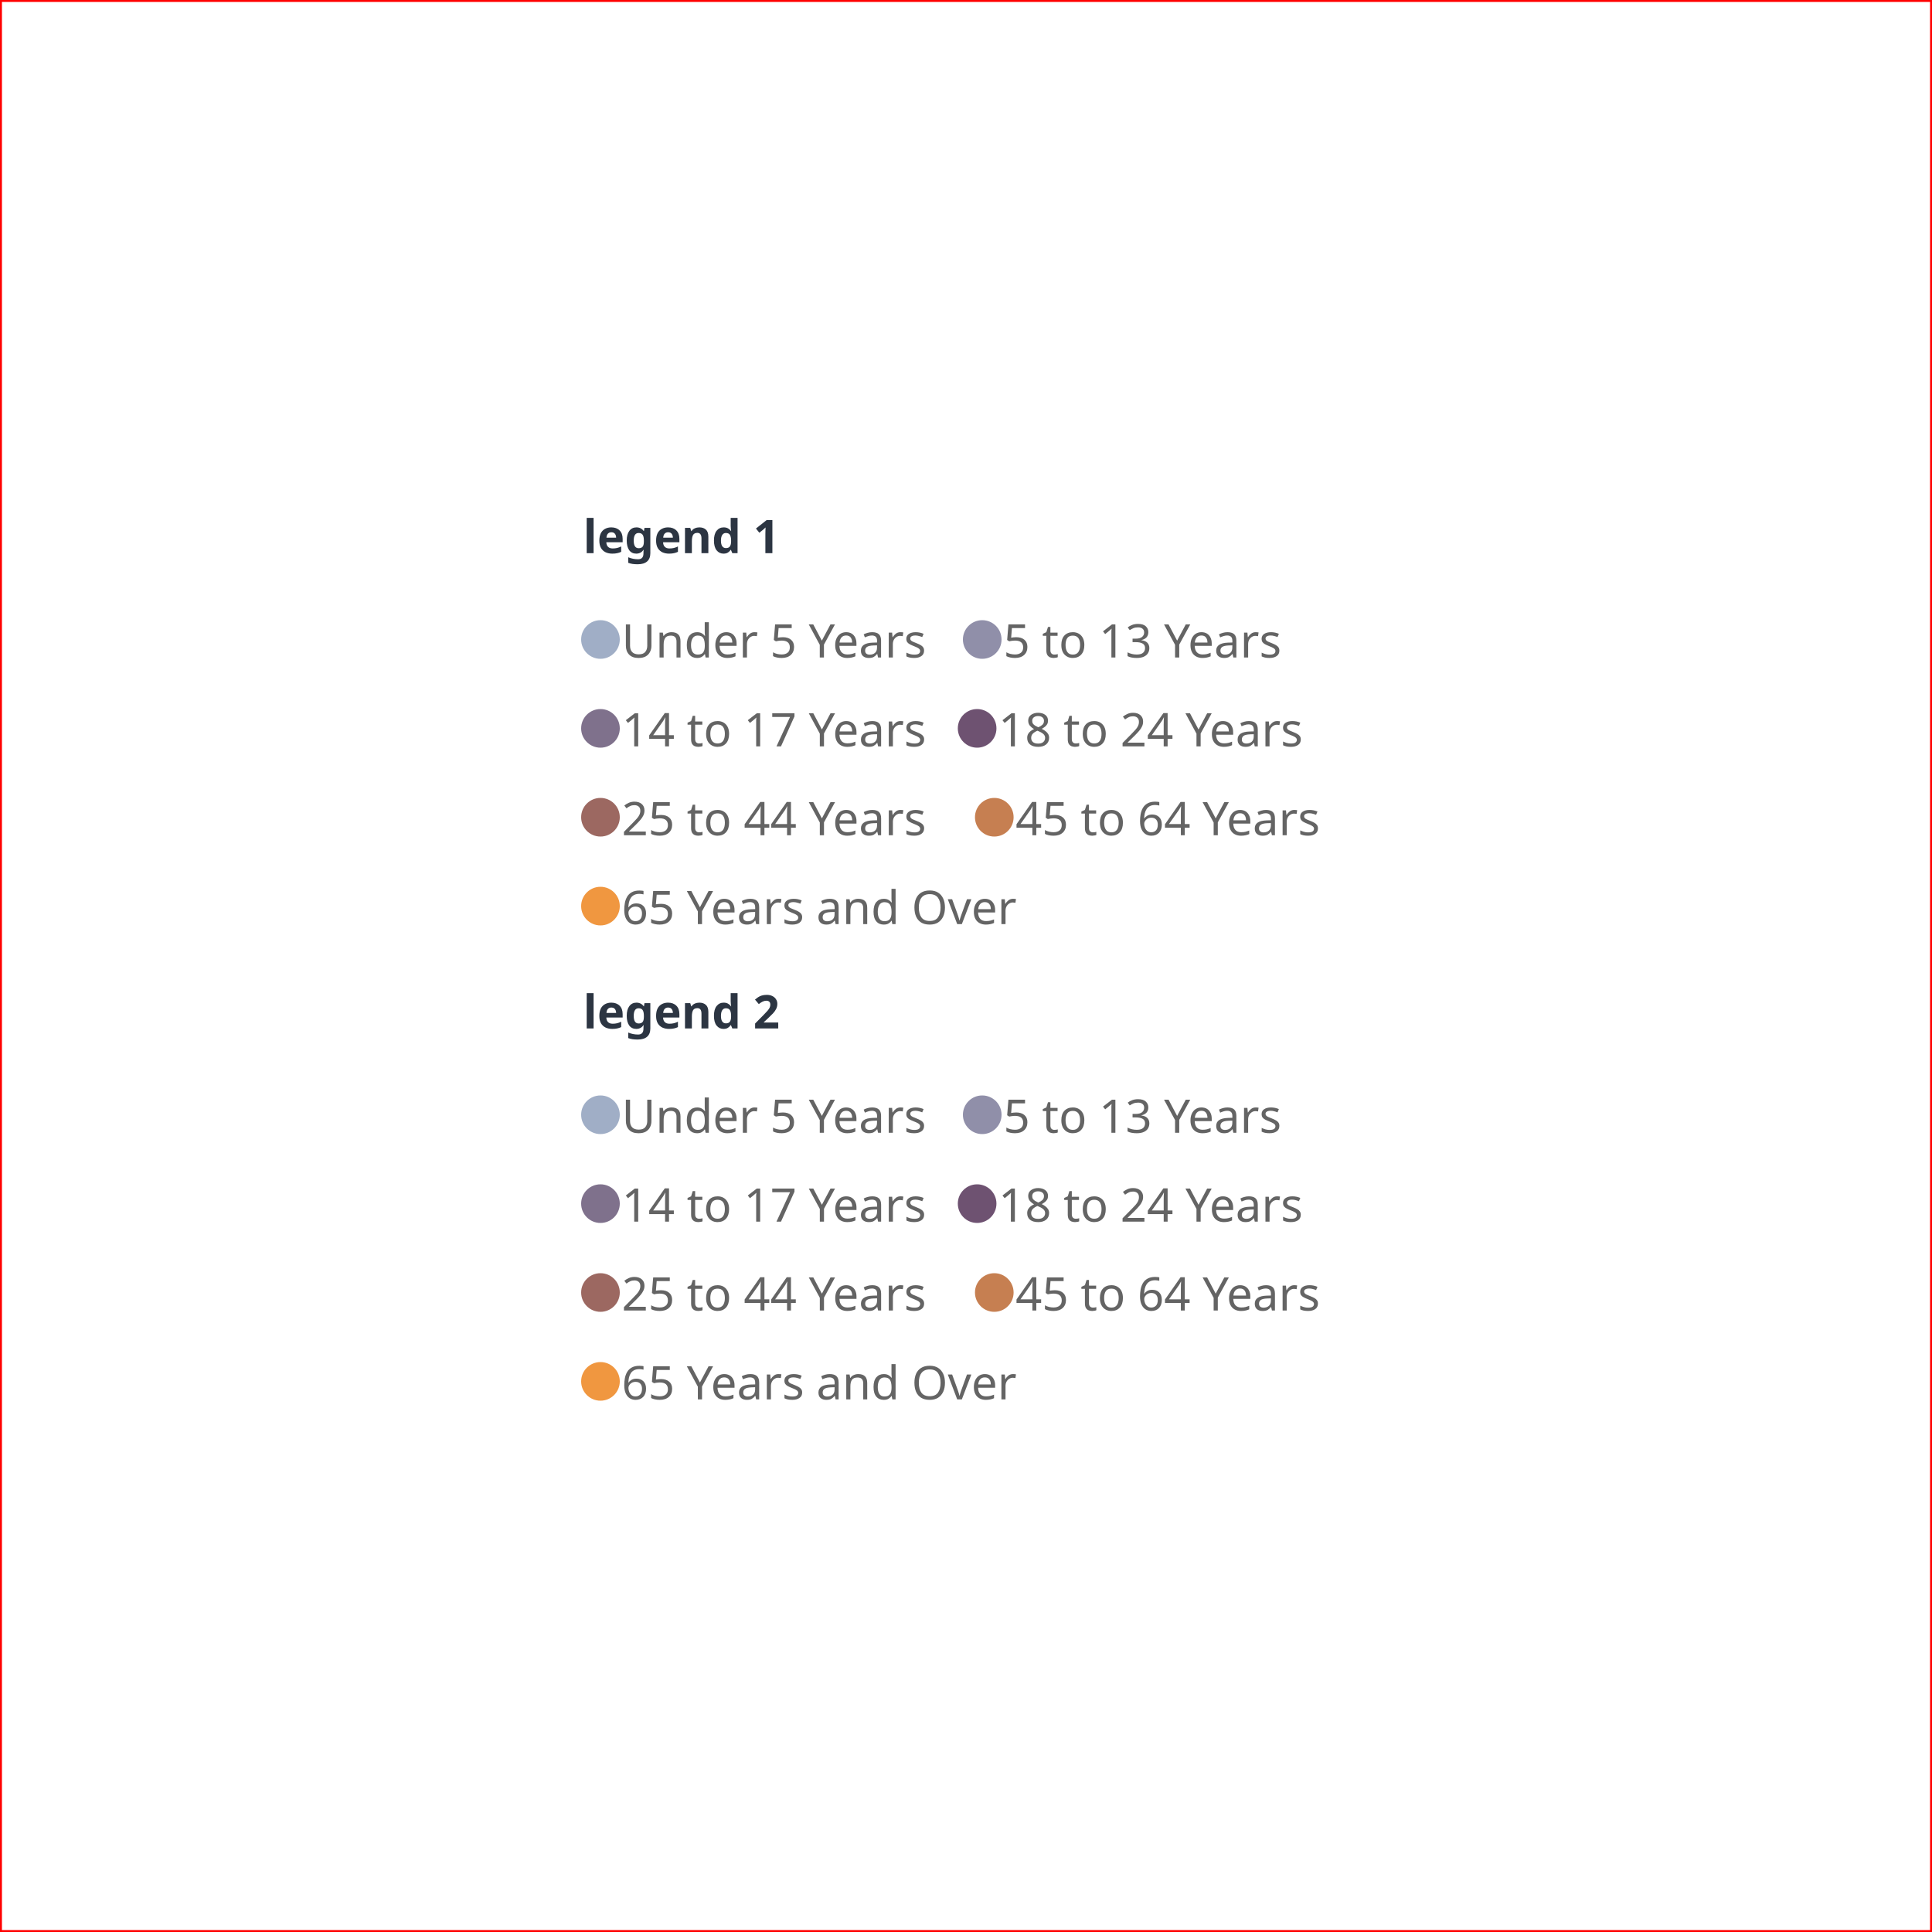
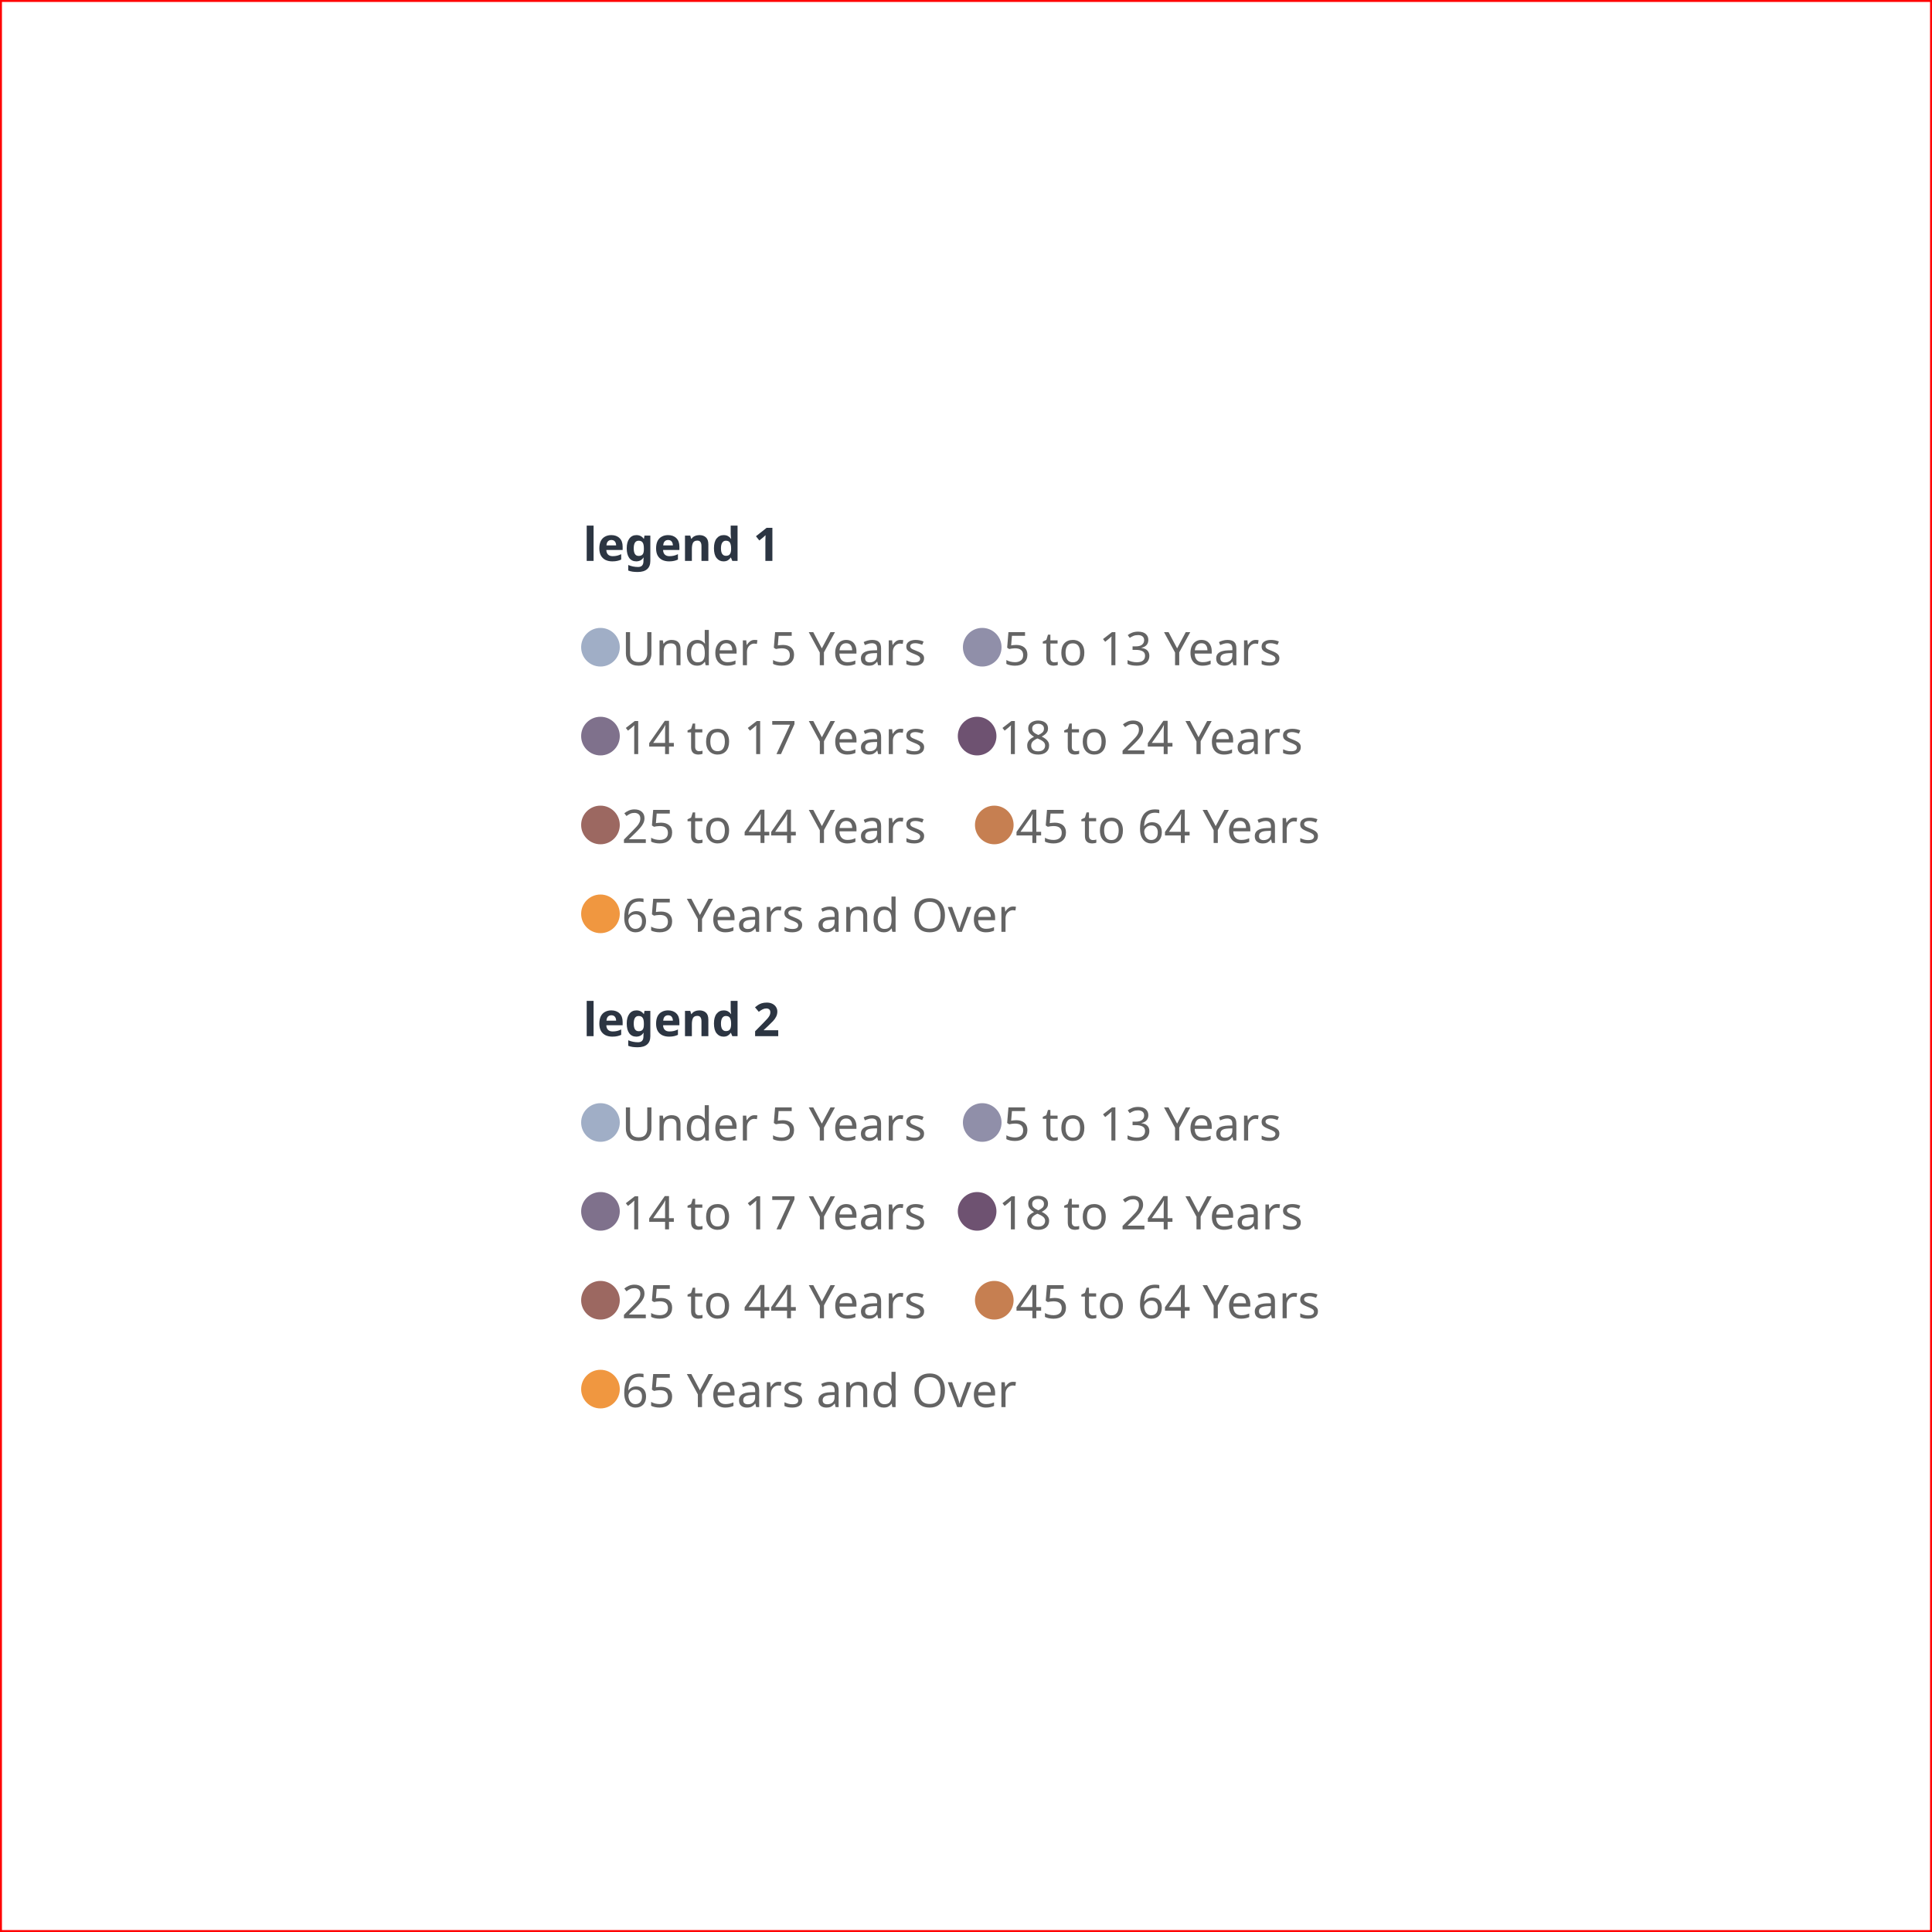
<svg xmlns="http://www.w3.org/2000/svg" width="500" height="500" color-interpolation-filters="sRGB" style="background: transparent;">
  <defs>
-     <clipPath id="c" transform="matrix(1 0 0 1 -150.4 -154)">
-       <use href="#a" transform="matrix(1 0 0 1 150.4 154)" />
+     <clipPath id="c" transform="matrix(1 0 0 1 -150.4 -156)">
+       <use href="#a" transform="matrix(1 0 0 1 150.4 156)" />
    </clipPath>
-     <clipPath id="d" transform="matrix(1 0 0 1 -150.4 -277)">
-       <use href="#b" transform="matrix(1 0 0 1 150.4 277)" />
+     <clipPath id="d" transform="matrix(1 0 0 1 -150.4 -279)">
+       <use href="#b" transform="matrix(1 0 0 1 150.4 279)" />
    </clipPath>
  </defs>
  <g>
    <g fill="none">
      <g fill="none">
        <g>
          <path width="500" height="500" fill="none" stroke="rgba(255,0,0,1)" d="m0 0 500 0 0 500-500 0z" />
        </g>
        <g fill="none">
-           <g fill="none" transform="matrix(1 0 0 1 150.4 127)">
+           <g fill="none" transform="matrix(1 0 0 1 150.4 129)">
            <g fill="none" class="legend-title-group">
              <g fill="none" class="legend-title">
                <g>
                  <text x="0" y="0" fill="rgba(44,53,66,1)" class="title-text" dominant-baseline="central" dx=".5" dy="11.5" font-family="sans-serif" font-size="12" font-weight="bold" paint-order="stroke" style="transform:translate(0px, 0px);" text-anchor="left">legend 1</text>
                </g>
              </g>
            </g>
            <g fill="none" class="legend-items-group" transform="matrix(1 0 0 1 0 27)">
              <g fill="none" class="legend-items">
                <g fill="none" class="items-navigator">
                  <g fill="none" class="navigator-content-group" clip-path="url(#c)">
                    <g fill="none" class="navigator-play-window">
                      <g fill="none" class="items-item-page">
                        <g fill="none" class="items-item">
                          <g fill="none" class="legend-category-item-background-group">
                            <g>
                              <path width="93.8" height="23" fill="none" d="m0 0 93.8 0 0 23-93.8 0z" class="legend-category-item-background" visibility="visible" />
                            </g>
                          </g>
                          <g fill="none" class="legend-category-item-marker-group" transform="matrix(.83333 0 0 .83333 5 11.5)">
                            <g>
                              <circle r="6" fill="rgba(160,174,198,1)" class="legend-category-item-marker" visibility="visible" />
                            </g>
                          </g>
                          <g fill="none" class="legend-category-item-label-group" transform="matrix(1 0 0 1 10 11.5)">
                            <g>
                              <text fill="rgba(100,100,100,1)" stroke-width="1" class="legend-category-item-label" dominant-baseline="central" dx=".5" dy="0" font-family="sans-serif" font-size="12" font-style="normal" font-variant="normal" font-weight="normal" paint-order="stroke" style="transform:translate(0px, 0px);" text-anchor="left" visibility="visible">Under 5 Years</text>
                            </g>
                          </g>
                          <g fill="none" class="legend-category-item-value-group" />
                        </g>
                        <g fill="none" class="items-item" transform="matrix(1 0 0 1 98.8 0)">
                          <g fill="none" class="legend-category-item-background-group">
                            <g>
                              <path width="87.08" height="23" fill="none" d="m0 0 87.08 0 0 23-87.08 0z" class="legend-category-item-background" visibility="visible" />
                            </g>
                          </g>
                          <g fill="none" class="legend-category-item-marker-group" transform="matrix(.83333 0 0 .83333 5 11.5)">
                            <g>
                              <circle r="6" fill="rgba(144,143,169,1)" class="legend-category-item-marker" visibility="visible" />
                            </g>
                          </g>
                          <g fill="none" class="legend-category-item-label-group" transform="matrix(1 0 0 1 10 11.5)">
                            <g>
                              <text fill="rgba(100,100,100,1)" stroke-width="1" class="legend-category-item-label" dominant-baseline="central" dx=".5" dy="0" font-family="sans-serif" font-size="12" font-style="normal" font-variant="normal" font-weight="normal" paint-order="stroke" style="transform:translate(0px, 0px);" text-anchor="left" visibility="visible">5 to 13 Years</text>
                            </g>
                          </g>
                          <g fill="none" class="legend-category-item-value-group" />
                        </g>
                        <g fill="none" class="items-item" transform="matrix(1 0 0 1 0 23)">
                          <g fill="none" class="legend-category-item-background-group">
                            <g>
                              <path width="92.48" height="23" fill="none" d="m0 0 92.48 0 0 23-92.48 0z" class="legend-category-item-background" visibility="visible" />
                            </g>
                          </g>
                          <g fill="none" class="legend-category-item-marker-group" transform="matrix(.83333 0 0 .83333 5 11.5)">
                            <g>
                              <circle r="6" fill="rgba(127,113,140,1)" class="legend-category-item-marker" visibility="visible" />
                            </g>
                          </g>
                          <g fill="none" class="legend-category-item-label-group" transform="matrix(1 0 0 1 10 11.5)">
                            <g>
                              <text fill="rgba(100,100,100,1)" stroke-width="1" class="legend-category-item-label" dominant-baseline="central" dx=".5" dy="0" font-family="sans-serif" font-size="12" font-style="normal" font-variant="normal" font-weight="normal" paint-order="stroke" style="transform:translate(0px, 0px);" text-anchor="left" visibility="visible">14 to 17 Years</text>
                            </g>
                          </g>
                          <g fill="none" class="legend-category-item-value-group" />
                        </g>
                        <g fill="none" class="items-item" transform="matrix(1 0 0 1 97.48 23)">
                          <g fill="none" class="legend-category-item-background-group">
                            <g>
                              <path width="95" height="23" fill="none" d="m0 0 95 0 0 23-95 0z" class="legend-category-item-background" visibility="visible" />
                            </g>
                          </g>
                          <g fill="none" class="legend-category-item-marker-group" transform="matrix(.83333 0 0 .83333 5 11.5)">
                            <g>
                              <circle r="6" fill="rgba(110,82,113,1)" class="legend-category-item-marker" visibility="visible" />
                            </g>
                          </g>
                          <g fill="none" class="legend-category-item-label-group" transform="matrix(1 0 0 1 10 11.5)">
                            <g>
                              <text fill="rgba(100,100,100,1)" stroke-width="1" class="legend-category-item-label" dominant-baseline="central" dx=".5" dy="0" font-family="sans-serif" font-size="12" font-style="normal" font-variant="normal" font-weight="normal" paint-order="stroke" style="transform:translate(0px, 0px);" text-anchor="left" visibility="visible">18 to 24 Years</text>
                            </g>
                          </g>
                          <g fill="none" class="legend-category-item-value-group" />
                        </g>
                        <g fill="none" class="items-item" transform="matrix(1 0 0 1 0 46)">
                          <g fill="none" class="legend-category-item-background-group">
                            <g>
                              <path width="96.92" height="23" fill="none" d="m0 0 96.92 0 0 23-96.92 0z" class="legend-category-item-background" visibility="visible" />
                            </g>
                          </g>
                          <g fill="none" class="legend-category-item-marker-group" transform="matrix(.83333 0 0 .83333 5 11.5)">
                            <g>
                              <circle r="6" fill="rgba(156,104,97,1)" class="legend-category-item-marker" visibility="visible" />
                            </g>
                          </g>
                          <g fill="none" class="legend-category-item-label-group" transform="matrix(1 0 0 1 10 11.5)">
                            <g>
                              <text fill="rgba(100,100,100,1)" stroke-width="1" class="legend-category-item-label" dominant-baseline="central" dx=".5" dy="0" font-family="sans-serif" font-size="12" font-style="normal" font-variant="normal" font-weight="normal" paint-order="stroke" style="transform:translate(0px, 0px);" text-anchor="left" visibility="visible">25 to 44 Years</text>
                            </g>
                          </g>
                          <g fill="none" class="legend-category-item-value-group" />
                        </g>
                        <g fill="none" class="items-item" transform="matrix(1 0 0 1 101.92 46)">
                          <g fill="none" class="legend-category-item-background-group">
                            <g>
                              <path width="97.28" height="23" fill="none" d="m0 0 97.28 0 0 23-97.28 0z" class="legend-category-item-background" visibility="visible" />
                            </g>
                          </g>
                          <g fill="none" class="legend-category-item-marker-group" transform="matrix(.83333 0 0 .83333 5 11.5)">
                            <g>
                              <circle r="6" fill="rgba(198,127,81,1)" class="legend-category-item-marker" visibility="visible" />
                            </g>
                          </g>
                          <g fill="none" class="legend-category-item-label-group" transform="matrix(1 0 0 1 10 11.5)">
                            <g>
                              <text fill="rgba(100,100,100,1)" stroke-width="1" class="legend-category-item-label" dominant-baseline="central" dx=".5" dy="0" font-family="sans-serif" font-size="12" font-style="normal" font-variant="normal" font-weight="normal" paint-order="stroke" style="transform:translate(0px, 0px);" text-anchor="left" visibility="visible">45 to 64 Years</text>
                            </g>
                          </g>
                          <g fill="none" class="legend-category-item-value-group" />
                        </g>
                        <g fill="none" class="items-item" transform="matrix(1 0 0 1 0 69)">
                          <g fill="none" class="legend-category-item-background-group">
                            <g>
                              <path width="118.76" height="23" fill="none" d="m0 0 118.76 0 0 23-118.76 0z" class="legend-category-item-background" visibility="visible" />
                            </g>
                          </g>
                          <g fill="none" class="legend-category-item-marker-group" transform="matrix(.83333 0 0 .83333 5 11.5)">
                            <g>
                              <circle r="6" fill="rgba(240,151,64,1)" class="legend-category-item-marker" visibility="visible" />
                            </g>
                          </g>
                          <g fill="none" class="legend-category-item-label-group" transform="matrix(1 0 0 1 10 11.5)">
                            <g>
                              <text fill="rgba(100,100,100,1)" stroke-width="1" class="legend-category-item-label" dominant-baseline="central" dx=".5" dy="0" font-family="sans-serif" font-size="12" font-style="normal" font-variant="normal" font-weight="normal" paint-order="stroke" style="transform:translate(0px, 0px);" text-anchor="left" visibility="visible">65 Years and Over</text>
                            </g>
                          </g>
                          <g fill="none" class="legend-category-item-value-group" />
                        </g>
                      </g>
                    </g>
                  </g>
                  <g fill="none" class="navigator-controller" />
                  <g>
                    <path id="a" width="199.2" height="92" fill="none" d="m0 0 199.2 0 0 92-199.2 0z" class="navigator-clip-path" />
                  </g>
                </g>
              </g>
            </g>
          </g>
-           <g fill="none" transform="matrix(1 0 0 1 150.4 250)">
+           <g fill="none" transform="matrix(1 0 0 1 150.4 252)">
            <g fill="none" class="legend-title-group">
              <g fill="none" class="legend-title">
                <g>
                  <text x="0" y="0" fill="rgba(44,53,66,1)" class="title-text" dominant-baseline="central" dx=".5" dy="11.5" font-family="sans-serif" font-size="12" font-weight="bold" paint-order="stroke" style="transform:translate(0px, 0px);" text-anchor="left">legend 2</text>
                </g>
              </g>
            </g>
            <g fill="none" class="legend-items-group" transform="matrix(1 0 0 1 0 27)">
              <g fill="none" class="legend-items">
                <g fill="none" class="items-navigator">
                  <g fill="none" class="navigator-content-group" clip-path="url(#d)">
                    <g fill="none" class="navigator-play-window">
                      <g fill="none" class="items-item-page">
                        <g fill="none" class="items-item">
                          <g fill="none" class="legend-category-item-background-group">
                            <g>
                              <path width="93.8" height="23" fill="none" d="m0 0 93.8 0 0 23-93.8 0z" class="legend-category-item-background" visibility="visible" />
                            </g>
                          </g>
                          <g fill="none" class="legend-category-item-marker-group" transform="matrix(.83333 0 0 .83333 5 11.5)">
                            <g>
                              <circle r="6" fill="rgba(160,174,198,1)" class="legend-category-item-marker" visibility="visible" />
                            </g>
                          </g>
                          <g fill="none" class="legend-category-item-label-group" transform="matrix(1 0 0 1 10 11.5)">
                            <g>
                              <text fill="rgba(100,100,100,1)" stroke-width="1" class="legend-category-item-label" dominant-baseline="central" dx=".5" dy="0" font-family="sans-serif" font-size="12" font-style="normal" font-variant="normal" font-weight="normal" paint-order="stroke" style="transform:translate(0px, 0px);" text-anchor="left" visibility="visible">Under 5 Years</text>
                            </g>
                          </g>
                          <g fill="none" class="legend-category-item-value-group" />
                        </g>
                        <g fill="none" class="items-item" transform="matrix(1 0 0 1 98.8 0)">
                          <g fill="none" class="legend-category-item-background-group">
                            <g>
                              <path width="87.08" height="23" fill="none" d="m0 0 87.08 0 0 23-87.08 0z" class="legend-category-item-background" visibility="visible" />
                            </g>
                          </g>
                          <g fill="none" class="legend-category-item-marker-group" transform="matrix(.83333 0 0 .83333 5 11.5)">
                            <g>
                              <circle r="6" fill="rgba(144,143,169,1)" class="legend-category-item-marker" visibility="visible" />
                            </g>
                          </g>
                          <g fill="none" class="legend-category-item-label-group" transform="matrix(1 0 0 1 10 11.5)">
                            <g>
                              <text fill="rgba(100,100,100,1)" stroke-width="1" class="legend-category-item-label" dominant-baseline="central" dx=".5" dy="0" font-family="sans-serif" font-size="12" font-style="normal" font-variant="normal" font-weight="normal" paint-order="stroke" style="transform:translate(0px, 0px);" text-anchor="left" visibility="visible">5 to 13 Years</text>
                            </g>
                          </g>
                          <g fill="none" class="legend-category-item-value-group" />
                        </g>
                        <g fill="none" class="items-item" transform="matrix(1 0 0 1 0 23)">
                          <g fill="none" class="legend-category-item-background-group">
                            <g>
                              <path width="92.48" height="23" fill="none" d="m0 0 92.48 0 0 23-92.48 0z" class="legend-category-item-background" visibility="visible" />
                            </g>
                          </g>
                          <g fill="none" class="legend-category-item-marker-group" transform="matrix(.83333 0 0 .83333 5 11.5)">
                            <g>
                              <circle r="6" fill="rgba(127,113,140,1)" class="legend-category-item-marker" visibility="visible" />
                            </g>
                          </g>
                          <g fill="none" class="legend-category-item-label-group" transform="matrix(1 0 0 1 10 11.5)">
                            <g>
                              <text fill="rgba(100,100,100,1)" stroke-width="1" class="legend-category-item-label" dominant-baseline="central" dx=".5" dy="0" font-family="sans-serif" font-size="12" font-style="normal" font-variant="normal" font-weight="normal" paint-order="stroke" style="transform:translate(0px, 0px);" text-anchor="left" visibility="visible">14 to 17 Years</text>
                            </g>
                          </g>
                          <g fill="none" class="legend-category-item-value-group" />
                        </g>
                        <g fill="none" class="items-item" transform="matrix(1 0 0 1 97.48 23)">
                          <g fill="none" class="legend-category-item-background-group">
                            <g>
                              <path width="95" height="23" fill="none" d="m0 0 95 0 0 23-95 0z" class="legend-category-item-background" visibility="visible" />
                            </g>
                          </g>
                          <g fill="none" class="legend-category-item-marker-group" transform="matrix(.83333 0 0 .83333 5 11.5)">
                            <g>
                              <circle r="6" fill="rgba(110,82,113,1)" class="legend-category-item-marker" visibility="visible" />
                            </g>
                          </g>
                          <g fill="none" class="legend-category-item-label-group" transform="matrix(1 0 0 1 10 11.5)">
                            <g>
                              <text fill="rgba(100,100,100,1)" stroke-width="1" class="legend-category-item-label" dominant-baseline="central" dx=".5" dy="0" font-family="sans-serif" font-size="12" font-style="normal" font-variant="normal" font-weight="normal" paint-order="stroke" style="transform:translate(0px, 0px);" text-anchor="left" visibility="visible">18 to 24 Years</text>
                            </g>
                          </g>
                          <g fill="none" class="legend-category-item-value-group" />
                        </g>
                        <g fill="none" class="items-item" transform="matrix(1 0 0 1 0 46)">
                          <g fill="none" class="legend-category-item-background-group">
                            <g>
                              <path width="96.92" height="23" fill="none" d="m0 0 96.92 0 0 23-96.92 0z" class="legend-category-item-background" visibility="visible" />
                            </g>
                          </g>
                          <g fill="none" class="legend-category-item-marker-group" transform="matrix(.83333 0 0 .83333 5 11.5)">
                            <g>
                              <circle r="6" fill="rgba(156,104,97,1)" class="legend-category-item-marker" visibility="visible" />
                            </g>
                          </g>
                          <g fill="none" class="legend-category-item-label-group" transform="matrix(1 0 0 1 10 11.5)">
                            <g>
                              <text fill="rgba(100,100,100,1)" stroke-width="1" class="legend-category-item-label" dominant-baseline="central" dx=".5" dy="0" font-family="sans-serif" font-size="12" font-style="normal" font-variant="normal" font-weight="normal" paint-order="stroke" style="transform:translate(0px, 0px);" text-anchor="left" visibility="visible">25 to 44 Years</text>
                            </g>
                          </g>
                          <g fill="none" class="legend-category-item-value-group" />
                        </g>
                        <g fill="none" class="items-item" transform="matrix(1 0 0 1 101.92 46)">
                          <g fill="none" class="legend-category-item-background-group">
                            <g>
                              <path width="97.28" height="23" fill="none" d="m0 0 97.28 0 0 23-97.28 0z" class="legend-category-item-background" visibility="visible" />
                            </g>
                          </g>
                          <g fill="none" class="legend-category-item-marker-group" transform="matrix(.83333 0 0 .83333 5 11.5)">
                            <g>
                              <circle r="6" fill="rgba(198,127,81,1)" class="legend-category-item-marker" visibility="visible" />
                            </g>
                          </g>
                          <g fill="none" class="legend-category-item-label-group" transform="matrix(1 0 0 1 10 11.5)">
                            <g>
                              <text fill="rgba(100,100,100,1)" stroke-width="1" class="legend-category-item-label" dominant-baseline="central" dx=".5" dy="0" font-family="sans-serif" font-size="12" font-style="normal" font-variant="normal" font-weight="normal" paint-order="stroke" style="transform:translate(0px, 0px);" text-anchor="left" visibility="visible">45 to 64 Years</text>
                            </g>
                          </g>
                          <g fill="none" class="legend-category-item-value-group" />
                        </g>
                        <g fill="none" class="items-item" transform="matrix(1 0 0 1 0 69)">
                          <g fill="none" class="legend-category-item-background-group">
                            <g>
                              <path width="118.76" height="23" fill="none" d="m0 0 118.76 0 0 23-118.76 0z" class="legend-category-item-background" visibility="visible" />
                            </g>
                          </g>
                          <g fill="none" class="legend-category-item-marker-group" transform="matrix(.83333 0 0 .83333 5 11.5)">
                            <g>
                              <circle r="6" fill="rgba(240,151,64,1)" class="legend-category-item-marker" visibility="visible" />
                            </g>
                          </g>
                          <g fill="none" class="legend-category-item-label-group" transform="matrix(1 0 0 1 10 11.5)">
                            <g>
                              <text fill="rgba(100,100,100,1)" stroke-width="1" class="legend-category-item-label" dominant-baseline="central" dx=".5" dy="0" font-family="sans-serif" font-size="12" font-style="normal" font-variant="normal" font-weight="normal" paint-order="stroke" style="transform:translate(0px, 0px);" text-anchor="left" visibility="visible">65 Years and Over</text>
                            </g>
                          </g>
                          <g fill="none" class="legend-category-item-value-group" />
                        </g>
                      </g>
                    </g>
                  </g>
                  <g fill="none" class="navigator-controller" />
                  <g>
                    <path id="b" width="199.2" height="92" fill="none" d="m0 0 199.2 0 0 92-199.2 0z" class="navigator-clip-path" />
                  </g>
                </g>
              </g>
            </g>
          </g>
        </g>
      </g>
    </g>
  </g>
</svg>
